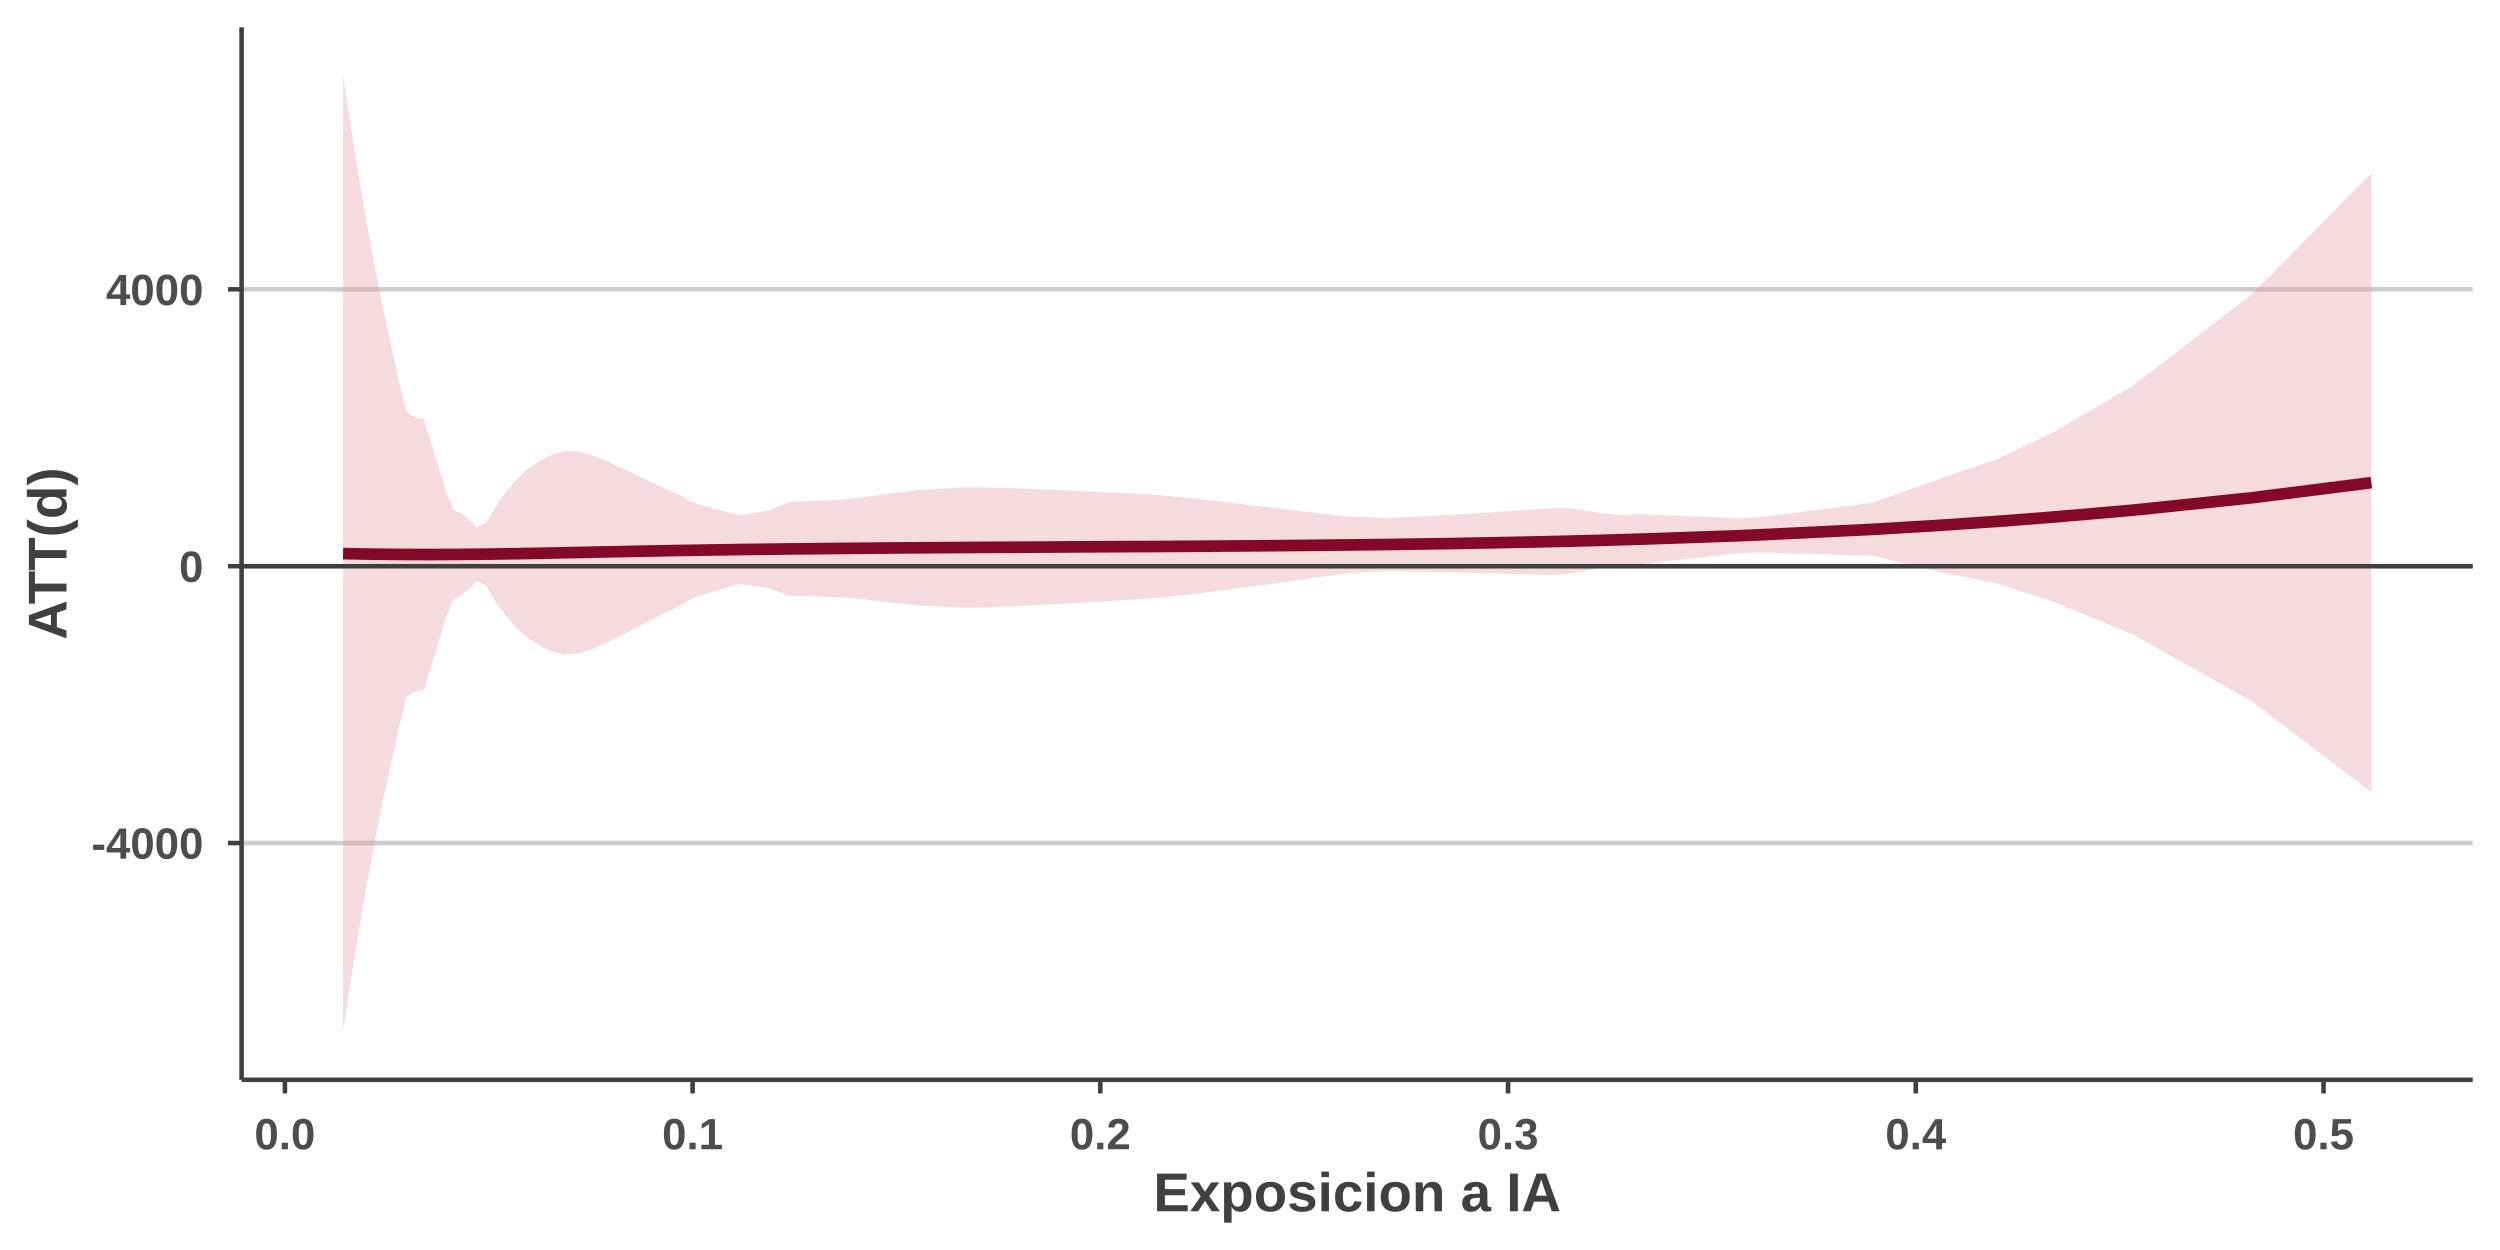
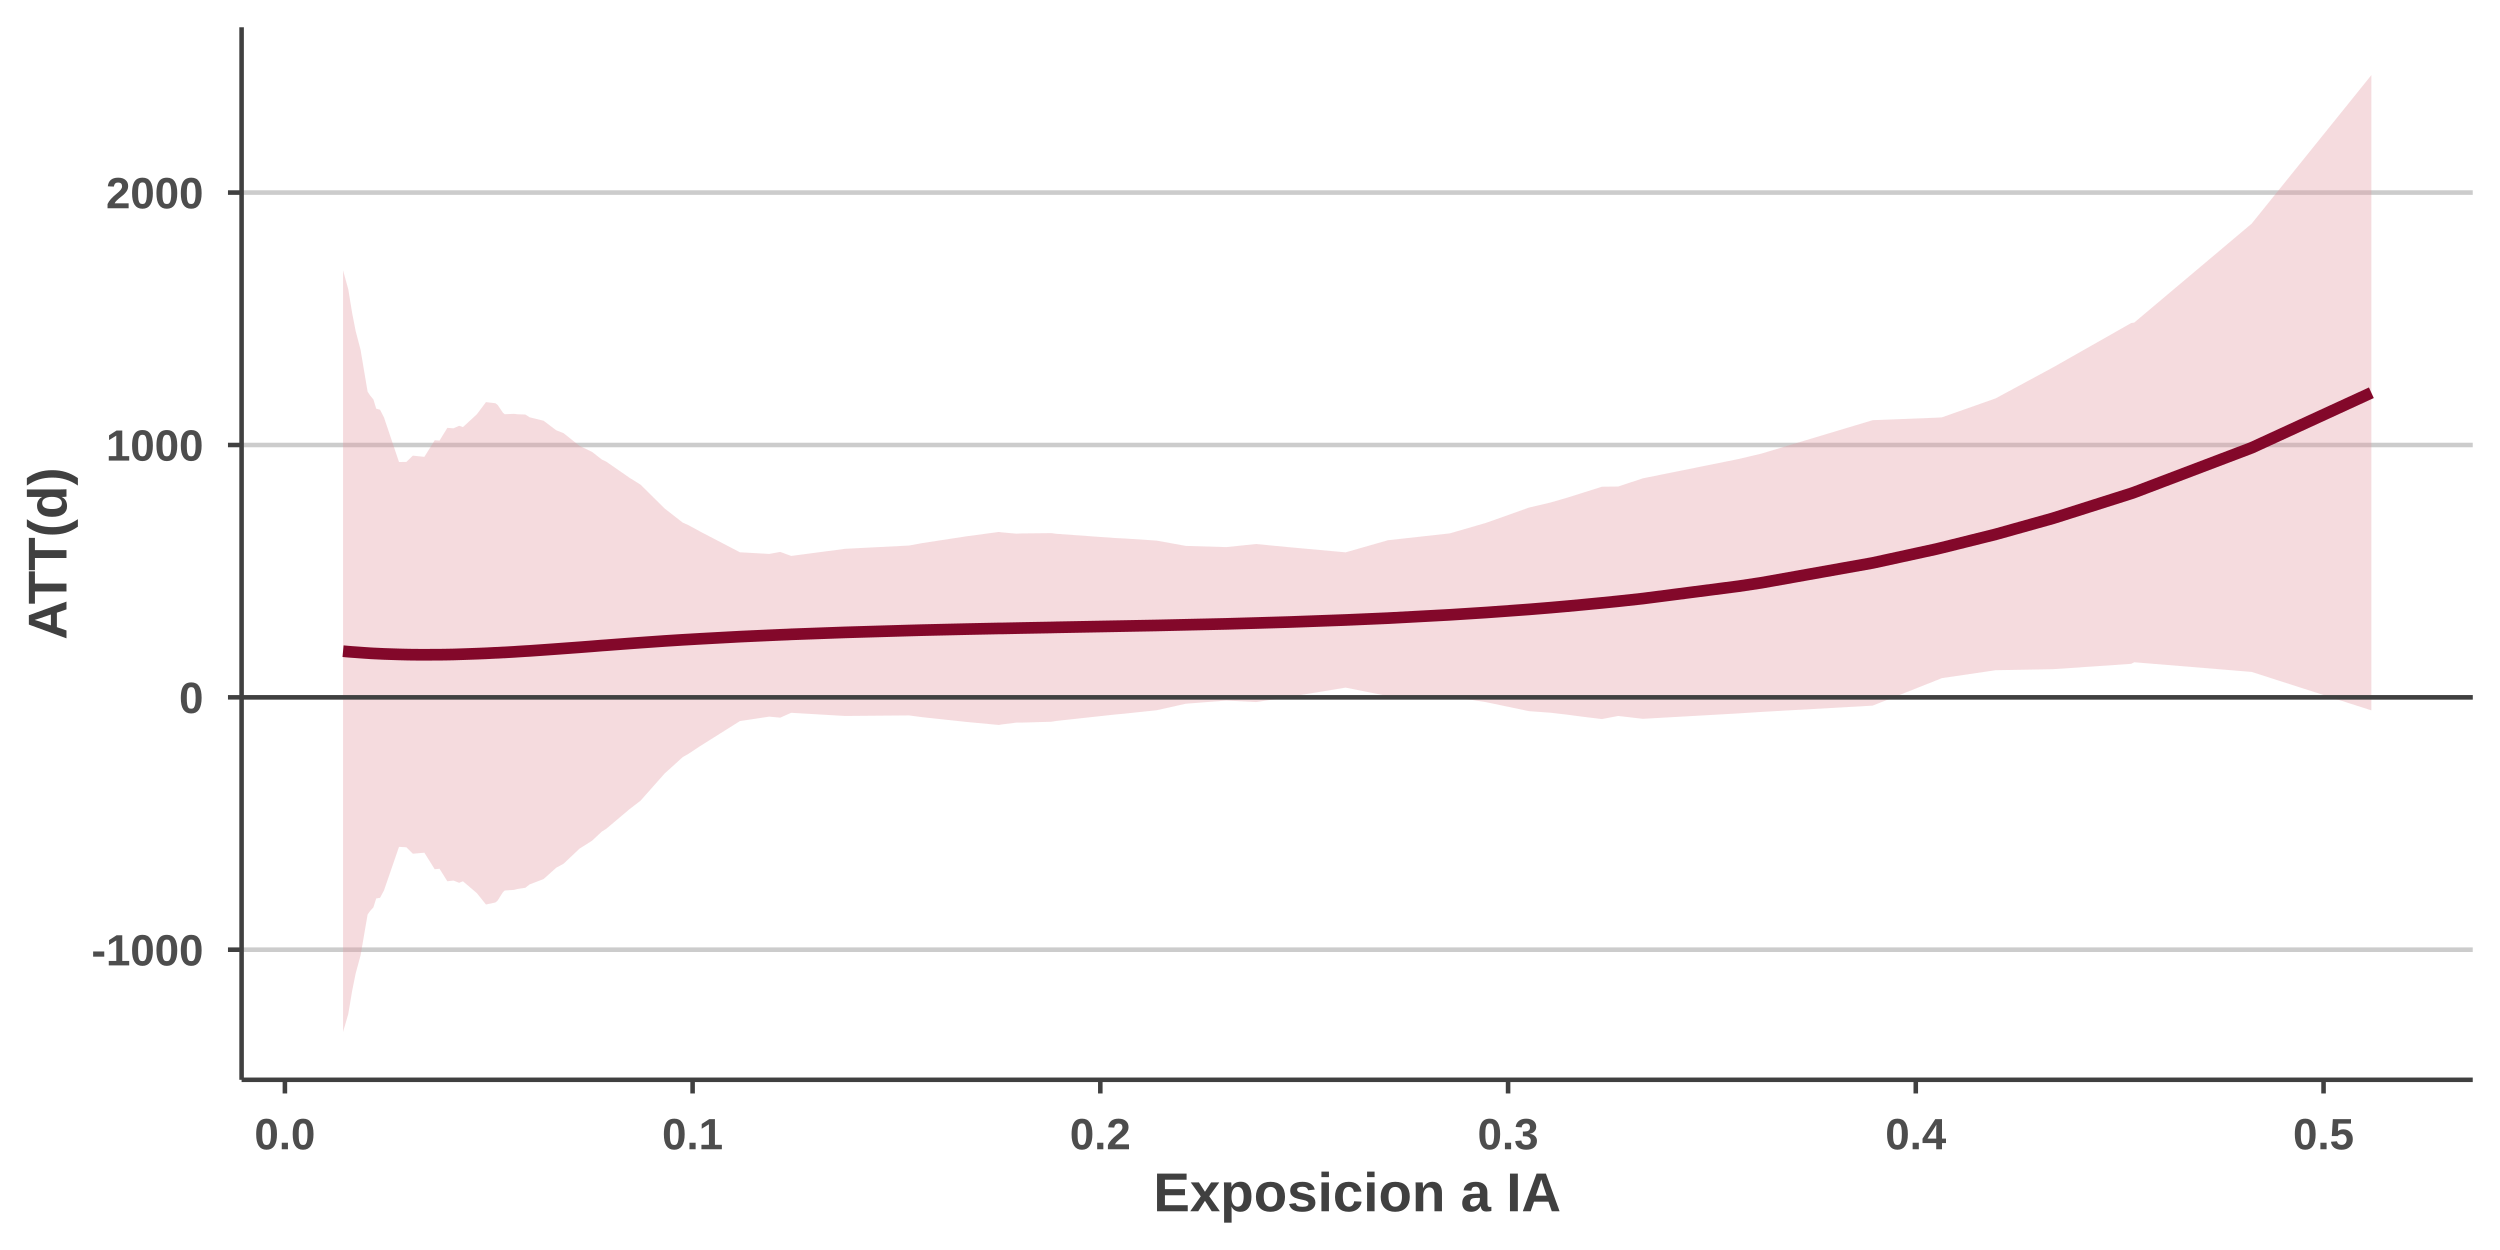
<svg xmlns="http://www.w3.org/2000/svg" width="411.02pt" height="205.51pt" viewBox="0 0 411.02 205.51">
  <g class="svglite">
    <defs>
      <style type="text/css">
    .svglite line, .svglite polyline, .svglite polygon, .svglite path, .svglite rect, .svglite circle {
      fill: none;
      stroke: #000000;
      stroke-linecap: round;
      stroke-linejoin: round;
      stroke-miterlimit: 10.00;
    }
    .svglite text {
      white-space: pre;
    }
    .svglite g.glyphgroup path {
      fill: inherit;
      stroke: none;
    }
  </style>
    </defs>
    <rect width="100%" height="100%" style="stroke: none; fill: #FFFFFF;" />
    <defs>
      <clipPath id="cpMC4wMHw0MTEuMDJ8MC4wMHwyMDUuNTE=">
        <rect x="0.00" y="0.00" width="411.02" height="205.51" />
      </clipPath>
    </defs>
    <g clip-path="url(#cpMC4wMHw0MTEuMDJ8MC4wMHwyMDUuNTE=)">
      <rect x="0.00" y="0.00" width="411.02" height="205.51" style="stroke-width: 0.87; stroke: none; fill: #FFFFFF;" />
    </g>
    <defs>
      <clipPath id="cpMzkuNzJ8NDA2LjU0fDQuNDh8MTc3LjUz">
        <rect x="39.72" y="4.48" width="366.82" height="173.04" />
      </clipPath>
    </defs>
    <g clip-path="url(#cpMzkuNzJ8NDA2LjU0fDQuNDh8MTc3LjUz)">
      <rect x="39.72" y="4.48" width="366.82" height="173.04" style="stroke-width: 0.87; stroke: none; fill: #FFFFFF;" />
-       <polyline points="39.72,138.60 406.54,138.60 " style="stroke-width: 0.75; stroke: #CCCCCC; stroke-linecap: butt;" />
-       <polyline points="39.72,93.09 406.54,93.09 " style="stroke-width: 0.75; stroke: #CCCCCC; stroke-linecap: butt;" />
-       <polyline points="39.72,47.57 406.54,47.57 " style="stroke-width: 0.75; stroke: #CCCCCC; stroke-linecap: butt;" />
-       <polygon points="56.40,12.35 57.26,18.13 57.90,22.20 58.48,25.83 59.28,30.69 60.12,35.56 60.44,37.40 60.86,39.69 61.39,42.59 61.85,45.03 62.48,48.23 63.13,51.46 65.60,62.71 66.81,67.65 67.88,68.47 69.77,69.00 71.47,74.60 72.26,77.25 73.55,81.29 74.55,83.82 75.49,84.27 76.11,84.57 78.40,86.67 79.90,85.95 81.46,83.33 81.83,82.77 82.68,81.55 82.97,81.17 84.53,79.27 85.11,78.66 86.37,77.45 87.08,76.87 89.36,75.38 91.45,74.48 92.67,74.14 95.27,74.24 97.35,74.85 98.93,75.44 99.66,75.75 103.51,77.55 105.31,78.43 109.28,80.31 112.26,81.65 113.15,82.26 115.05,82.97 121.65,84.73 126.47,83.89 128.28,83.13 129.53,82.63 130.09,82.54 138.92,82.11 149.46,80.74 151.62,80.54 158.98,80.09 164.20,80.20 164.68,80.22 164.68,80.22 167.10,80.29 168.03,80.33 172.86,80.51 173.66,80.55 183.25,81.00 184.88,81.09 190.14,81.37 194.95,81.81 201.60,82.56 206.50,83.14 211.89,83.80 221.23,84.90 228.18,85.18 238.37,84.64 244.35,84.28 251.38,83.81 254.94,83.55 257.66,83.53 260.24,83.89 263.37,84.34 266.04,84.66 270.10,84.55 285.81,85.22 289.54,85.02 307.88,82.66 318.34,78.93 319.25,78.56 328.09,75.59 337.52,71.13 350.37,63.59 350.89,63.25 370.19,48.39 389.87,28.47 389.87,130.24 370.19,115.28 350.89,104.45 350.37,104.20 337.52,98.90 328.09,95.88 319.25,94.13 318.34,93.87 307.88,91.39 289.54,90.83 285.81,90.94 270.10,92.72 266.04,92.85 263.37,93.32 260.24,93.93 257.66,94.42 254.94,94.53 251.38,94.44 244.35,94.25 238.37,94.09 228.18,93.85 221.23,94.30 211.89,95.59 206.50,96.33 201.60,96.98 194.95,97.82 190.14,98.32 184.88,98.66 183.25,98.76 173.66,99.32 172.86,99.36 168.03,99.60 167.10,99.64 164.68,99.74 164.68,99.74 164.20,99.76 158.98,99.94 151.62,99.58 149.46,99.41 138.92,98.21 130.09,97.96 129.53,97.88 128.28,97.41 126.47,96.69 121.65,95.97 115.05,97.93 113.15,98.70 112.26,99.34 109.28,100.78 105.31,102.82 103.51,103.77 99.66,105.72 98.93,106.06 97.35,106.72 95.27,107.41 92.67,107.63 91.45,107.33 89.36,106.52 87.08,105.11 86.37,104.55 85.11,103.39 84.53,102.80 82.97,100.95 82.68,100.57 81.83,99.38 81.46,98.83 79.90,96.25 78.40,95.57 76.11,97.71 75.49,98.02 74.55,98.48 73.55,101.03 72.26,105.08 71.47,107.73 69.77,113.33 67.88,113.86 66.81,114.67 65.60,119.60 63.13,130.80 62.48,134.01 61.85,137.20 61.39,139.62 60.86,142.50 60.44,144.78 60.12,146.61 59.28,151.45 58.48,156.28 57.90,159.88 57.26,163.92 56.40,169.66 " style="stroke-width: 0.00; stroke: none; stroke-linecap: butt; fill: #E397A0; fill-opacity: 0.35;" />
-       <polyline points="56.40,12.35 57.26,18.13 57.90,22.20 58.48,25.83 59.28,30.69 60.12,35.56 60.44,37.40 60.86,39.69 61.39,42.59 61.85,45.03 62.48,48.23 63.13,51.46 65.60,62.71 66.81,67.65 67.88,68.47 69.77,69.00 71.47,74.60 72.26,77.25 73.55,81.29 74.55,83.82 75.49,84.27 76.11,84.57 78.40,86.67 79.90,85.95 81.46,83.33 81.83,82.77 82.68,81.55 82.97,81.17 84.53,79.27 85.11,78.66 86.37,77.45 87.08,76.87 89.36,75.38 91.45,74.48 92.67,74.14 95.27,74.24 97.35,74.85 98.93,75.44 99.66,75.75 103.51,77.55 105.31,78.43 109.28,80.31 112.26,81.65 113.15,82.26 115.05,82.97 121.65,84.73 126.47,83.89 128.28,83.13 129.53,82.63 130.09,82.54 138.92,82.11 149.46,80.74 151.62,80.54 158.98,80.09 164.20,80.20 164.68,80.22 164.68,80.22 167.10,80.29 168.03,80.33 172.86,80.51 173.66,80.55 183.25,81.00 184.88,81.09 190.14,81.37 194.95,81.81 201.60,82.56 206.50,83.14 211.89,83.80 221.23,84.90 228.18,85.18 238.37,84.64 244.35,84.28 251.38,83.81 254.94,83.55 257.66,83.53 260.24,83.89 263.37,84.34 266.04,84.66 270.10,84.55 285.81,85.22 289.54,85.02 307.88,82.66 318.34,78.93 319.25,78.56 328.09,75.59 337.52,71.13 350.37,63.59 350.89,63.25 370.19,48.39 389.87,28.47 " style="stroke-width: 0.00; stroke: none; stroke-linecap: butt;" />
-       <polyline points="389.87,130.24 370.19,115.28 350.89,104.45 350.37,104.20 337.52,98.90 328.09,95.88 319.25,94.13 318.34,93.87 307.88,91.39 289.54,90.83 285.81,90.94 270.10,92.72 266.04,92.85 263.37,93.32 260.24,93.93 257.66,94.42 254.94,94.53 251.38,94.44 244.35,94.25 238.37,94.09 228.18,93.85 221.23,94.30 211.89,95.59 206.50,96.33 201.60,96.98 194.95,97.82 190.14,98.32 184.88,98.66 183.25,98.76 173.66,99.32 172.86,99.36 168.03,99.60 167.10,99.64 164.68,99.74 164.68,99.74 164.20,99.76 158.98,99.94 151.62,99.58 149.46,99.41 138.92,98.21 130.09,97.96 129.53,97.88 128.28,97.41 126.47,96.69 121.65,95.97 115.05,97.93 113.15,98.70 112.26,99.34 109.28,100.78 105.31,102.82 103.51,103.77 99.66,105.72 98.93,106.06 97.35,106.72 95.27,107.41 92.67,107.63 91.45,107.33 89.36,106.52 87.08,105.11 86.37,104.55 85.11,103.39 84.53,102.80 82.97,100.95 82.68,100.57 81.83,99.38 81.46,98.83 79.90,96.25 78.40,95.57 76.11,97.71 75.49,98.02 74.55,98.48 73.55,101.03 72.26,105.08 71.47,107.73 69.77,113.33 67.88,113.86 66.81,114.67 65.60,119.60 63.13,130.80 62.48,134.01 61.85,137.20 61.39,139.62 60.86,142.50 60.44,144.78 60.12,146.61 59.28,151.45 58.48,156.28 57.90,159.88 57.26,163.92 56.40,169.66 " style="stroke-width: 0.00; stroke: none; stroke-linecap: butt;" />
-       <polyline points="56.40,91.01 57.26,91.03 57.90,91.04 58.48,91.05 59.28,91.07 60.12,91.09 60.44,91.09 60.86,91.10 61.39,91.11 61.85,91.11 62.48,91.12 63.13,91.13 65.60,91.15 66.81,91.16 67.88,91.16 69.77,91.17 71.47,91.17 72.26,91.16 73.55,91.16 74.55,91.15 75.49,91.15 76.11,91.14 78.40,91.12 79.90,91.10 81.46,91.08 81.83,91.08 82.68,91.06 82.97,91.06 84.53,91.03 85.11,91.03 86.37,91.00 87.08,90.99 89.36,90.95 91.45,90.91 92.67,90.88 95.27,90.83 97.35,90.79 98.93,90.75 99.66,90.74 103.51,90.66 105.31,90.62 109.28,90.55 112.26,90.49 113.15,90.48 115.05,90.45 121.65,90.35 126.47,90.29 128.28,90.27 129.53,90.25 130.09,90.25 138.92,90.16 149.46,90.07 151.62,90.06 158.98,90.01 164.20,89.98 164.68,89.98 164.68,89.98 167.10,89.97 168.03,89.96 172.86,89.94 173.66,89.93 183.25,89.88 184.88,89.87 190.14,89.85 194.95,89.82 201.60,89.77 206.50,89.74 211.89,89.69 221.23,89.60 228.18,89.52 238.37,89.37 244.35,89.26 251.38,89.12 254.94,89.04 257.66,88.98 260.24,88.91 263.37,88.83 266.04,88.75 270.10,88.63 285.81,88.08 289.54,87.92 307.88,87.03 318.34,86.40 319.25,86.34 328.09,85.74 337.52,85.01 350.37,83.90 350.89,83.85 370.19,81.84 389.87,79.35 " style="stroke-width: 1.92; stroke: #83082A; stroke-linecap: butt;" />
-       <line x1="39.72" y1="93.09" x2="406.54" y2="93.09" style="stroke-width: 0.75; stroke: #404040; stroke-linecap: butt;" />
+       <polyline points="39.72,156.14 406.54,156.14 " style="stroke-width: 0.75; stroke: #CCCCCC; stroke-linecap: butt;" />
+       <polyline points="39.72,114.65 406.54,114.65 " style="stroke-width: 0.75; stroke: #CCCCCC; stroke-linecap: butt;" />
+       <polyline points="39.72,73.16 406.54,73.16 " style="stroke-width: 0.75; stroke: #CCCCCC; stroke-linecap: butt;" />
+       <polyline points="39.72,31.66 406.54,31.66 " style="stroke-width: 0.75; stroke: #CCCCCC; stroke-linecap: butt;" />
+       <polygon points="56.40,44.45 57.26,47.57 57.90,51.49 58.48,54.45 59.28,57.51 60.12,62.52 60.44,64.40 60.86,65.03 61.39,65.67 61.85,67.19 62.48,67.36 63.13,68.63 65.60,75.96 66.81,75.94 67.88,74.91 69.77,75.11 71.47,72.38 72.26,72.44 73.55,70.34 74.55,70.42 75.49,70.00 76.11,70.22 78.40,68.11 79.90,66.11 81.46,66.30 81.83,66.59 82.68,67.85 82.97,68.10 84.53,68.04 85.11,68.11 86.37,68.15 87.08,68.61 89.36,69.17 91.45,70.74 92.67,71.23 95.27,73.30 97.35,74.30 98.93,75.54 99.66,75.89 103.51,78.56 105.31,79.68 109.28,83.61 112.26,85.93 113.15,86.32 115.05,87.36 121.65,90.80 126.47,91.07 128.28,90.74 129.53,91.20 130.09,91.40 138.92,90.23 149.46,89.69 151.62,89.29 158.98,88.16 164.20,87.46 164.68,87.52 164.68,87.52 167.10,87.74 168.03,87.70 172.86,87.65 173.66,87.76 183.25,88.45 184.88,88.53 190.14,88.88 194.95,89.75 201.60,89.95 206.50,89.44 211.89,89.96 221.23,90.81 228.18,88.82 238.37,87.69 244.35,85.95 251.38,83.45 254.94,82.61 257.66,81.82 260.24,81.01 263.37,80.02 266.04,79.99 270.10,78.64 285.81,75.47 289.54,74.59 307.88,69.08 318.34,68.67 319.25,68.62 328.09,65.50 337.52,60.41 350.37,53.12 350.89,53.03 370.19,36.77 389.87,12.35 389.87,116.79 370.19,110.47 350.89,108.88 350.37,109.14 337.52,110.02 328.09,110.19 319.25,111.49 318.34,111.86 307.88,116.01 289.54,117.05 285.81,117.29 270.10,118.18 266.04,117.71 263.37,118.22 260.24,117.84 257.66,117.50 254.94,117.18 251.38,116.92 244.35,115.45 238.37,114.48 228.18,114.44 221.23,113.05 211.89,114.58 206.50,115.43 201.60,115.18 194.95,115.70 190.14,116.77 184.88,117.33 183.25,117.48 173.66,118.53 172.86,118.66 168.03,118.80 167.10,118.80 164.68,119.11 164.68,119.11 164.20,119.19 158.98,118.70 151.62,117.91 149.46,117.62 138.92,117.71 130.09,117.19 129.53,117.43 128.28,117.99 126.47,117.82 121.65,118.55 115.05,122.70 113.15,123.96 112.26,124.46 109.28,127.16 105.31,131.64 103.51,133.02 99.66,136.27 98.93,136.73 97.35,138.21 95.27,139.53 92.67,141.99 91.45,142.66 89.36,144.53 87.08,145.40 86.37,145.96 85.11,146.15 84.53,146.30 82.97,146.41 82.68,146.69 81.83,148.04 81.46,148.37 79.90,148.71 78.40,146.84 76.11,144.89 75.49,145.14 74.55,144.77 73.55,144.89 72.26,142.83 71.47,142.91 69.77,140.19 67.88,140.36 66.81,139.30 65.60,139.23 63.13,146.39 62.48,147.61 61.85,147.71 61.39,149.18 60.86,149.76 60.44,150.35 60.12,152.19 59.28,157.07 58.48,160.02 57.90,162.88 57.26,166.70 56.40,169.66 " style="stroke-width: 0.00; stroke: none; stroke-linecap: butt; fill: #E397A0; fill-opacity: 0.35;" />
+       <polyline points="56.40,44.45 57.26,47.57 57.90,51.49 58.48,54.45 59.28,57.51 60.12,62.52 60.44,64.40 60.86,65.03 61.39,65.67 61.85,67.19 62.48,67.36 63.13,68.63 65.60,75.96 66.81,75.94 67.88,74.91 69.77,75.11 71.47,72.38 72.26,72.44 73.55,70.34 74.55,70.42 75.49,70.00 76.11,70.22 78.40,68.11 79.90,66.11 81.46,66.30 81.83,66.59 82.68,67.85 82.97,68.10 84.53,68.04 85.11,68.11 86.37,68.15 87.08,68.61 89.36,69.17 91.45,70.74 92.67,71.23 95.27,73.30 97.35,74.30 98.93,75.54 99.66,75.89 103.51,78.56 105.31,79.68 109.28,83.61 112.26,85.93 113.15,86.32 115.05,87.36 121.65,90.80 126.47,91.07 128.28,90.74 129.53,91.20 130.09,91.40 138.92,90.23 149.46,89.69 151.62,89.29 158.98,88.16 164.20,87.46 164.68,87.52 164.68,87.52 167.10,87.74 168.03,87.70 172.86,87.65 173.66,87.76 183.25,88.45 184.88,88.53 190.14,88.88 194.95,89.75 201.60,89.95 206.50,89.44 211.89,89.96 221.23,90.81 228.18,88.82 238.37,87.69 244.35,85.95 251.38,83.45 254.94,82.61 257.66,81.82 260.24,81.01 263.37,80.02 266.04,79.99 270.10,78.64 285.81,75.47 289.54,74.59 307.88,69.08 318.34,68.67 319.25,68.62 328.09,65.50 337.52,60.41 350.37,53.12 350.89,53.03 370.19,36.77 389.87,12.35 " style="stroke-width: 0.00; stroke: none; stroke-linecap: butt;" />
+       <polyline points="389.87,116.79 370.19,110.47 350.89,108.88 350.37,109.14 337.52,110.02 328.09,110.19 319.25,111.49 318.34,111.86 307.88,116.01 289.54,117.05 285.81,117.29 270.10,118.18 266.04,117.71 263.37,118.22 260.24,117.84 257.66,117.50 254.94,117.18 251.38,116.92 244.35,115.45 238.37,114.48 228.18,114.44 221.23,113.05 211.89,114.58 206.50,115.43 201.60,115.18 194.95,115.70 190.14,116.77 184.88,117.33 183.25,117.48 173.66,118.53 172.86,118.66 168.03,118.80 167.10,118.80 164.68,119.11 164.68,119.11 164.20,119.19 158.98,118.70 151.62,117.91 149.46,117.62 138.92,117.71 130.09,117.19 129.53,117.43 128.28,117.99 126.47,117.82 121.65,118.55 115.05,122.70 113.15,123.96 112.26,124.46 109.28,127.16 105.31,131.64 103.51,133.02 99.66,136.27 98.93,136.73 97.35,138.21 95.27,139.53 92.67,141.99 91.45,142.66 89.36,144.53 87.08,145.40 86.37,145.96 85.11,146.15 84.53,146.30 82.97,146.41 82.68,146.69 81.83,148.04 81.46,148.37 79.90,148.71 78.40,146.84 76.11,144.89 75.49,145.14 74.55,144.77 73.55,144.89 72.26,142.83 71.47,142.91 69.77,140.19 67.88,140.36 66.81,139.30 65.60,139.23 63.13,146.39 62.48,147.61 61.85,147.71 61.39,149.18 60.86,149.76 60.44,150.35 60.12,152.19 59.28,157.07 58.48,160.02 57.90,162.88 57.26,166.70 56.40,169.66 " style="stroke-width: 0.00; stroke: none; stroke-linecap: butt;" />
+       <polyline points="56.40,107.06 57.26,107.14 57.90,107.19 58.48,107.23 59.28,107.29 60.12,107.35 60.44,107.37 60.86,107.40 61.39,107.43 61.85,107.45 62.48,107.48 63.13,107.51 65.60,107.59 66.81,107.62 67.88,107.64 69.77,107.65 71.47,107.64 72.26,107.64 73.55,107.62 74.55,107.60 75.49,107.57 76.11,107.55 78.40,107.47 79.90,107.41 81.46,107.33 81.83,107.32 82.68,107.27 82.97,107.26 84.53,107.17 85.11,107.13 86.37,107.05 87.08,107.01 89.36,106.85 91.45,106.70 92.67,106.61 95.27,106.42 97.35,106.26 98.93,106.13 99.66,106.08 103.51,105.79 105.31,105.66 109.28,105.38 112.26,105.19 113.15,105.14 115.05,105.03 121.65,104.67 126.47,104.45 128.28,104.37 129.53,104.32 130.09,104.29 138.92,103.97 149.46,103.66 151.62,103.60 158.98,103.43 164.20,103.32 164.68,103.32 164.68,103.32 167.10,103.27 168.03,103.25 172.86,103.16 173.66,103.14 183.25,102.96 184.88,102.93 190.14,102.83 194.95,102.72 201.60,102.57 206.50,102.43 211.89,102.27 221.23,101.93 228.18,101.63 238.37,101.08 244.35,100.70 251.38,100.19 254.94,99.90 257.66,99.66 260.24,99.42 263.37,99.12 266.04,98.85 270.10,98.41 285.81,96.38 289.54,95.82 307.88,92.55 318.34,90.27 319.25,90.05 328.09,87.85 337.52,85.21 350.37,81.13 350.89,80.95 370.19,73.62 389.87,64.57 " style="stroke-width: 1.92; stroke: #83082A; stroke-linecap: butt;" />
+       <line x1="39.72" y1="114.65" x2="406.54" y2="114.65" style="stroke-width: 0.75; stroke: #404040; stroke-linecap: butt;" />
    </g>
    <g clip-path="url(#cpMC4wMHw0MTEuMDJ8MC4wMHwyMDUuNTE=)">
      <polyline points="39.72,177.53 39.72,4.48 " style="stroke-width: 0.75; stroke: #404040; stroke-linecap: butt;" />
-       <text x="33.45" y="141.17" text-anchor="end" style="font-size: 7.20px; font-weight: bold;fill: #4D4D4D; font-family: &quot;Arial&quot;;" textLength="18.39px" lengthAdjust="spacingAndGlyphs">-4000</text>
-       <text x="33.45" y="95.66" text-anchor="end" style="font-size: 7.20px; font-weight: bold;fill: #4D4D4D; font-family: &quot;Arial&quot;;" textLength="4.00px" lengthAdjust="spacingAndGlyphs">0</text>
-       <text x="33.45" y="50.15" text-anchor="end" style="font-size: 7.20px; font-weight: bold;fill: #4D4D4D; font-family: &quot;Arial&quot;;" textLength="16.00px" lengthAdjust="spacingAndGlyphs">4000</text>
-       <polyline points="37.48,138.60 39.72,138.60 " style="stroke-width: 0.75; stroke: #404040; stroke-linecap: butt;" />
-       <polyline points="37.48,93.09 39.72,93.09 " style="stroke-width: 0.75; stroke: #404040; stroke-linecap: butt;" />
-       <polyline points="37.48,47.57 39.72,47.57 " style="stroke-width: 0.75; stroke: #404040; stroke-linecap: butt;" />
+       <text x="33.45" y="158.72" text-anchor="end" style="font-size: 7.20px; font-weight: bold;fill: #4D4D4D; font-family: &quot;Arial&quot;;" textLength="18.39px" lengthAdjust="spacingAndGlyphs">-1000</text>
+       <text x="33.45" y="117.22" text-anchor="end" style="font-size: 7.20px; font-weight: bold;fill: #4D4D4D; font-family: &quot;Arial&quot;;" textLength="4.00px" lengthAdjust="spacingAndGlyphs">0</text>
+       <text x="33.45" y="75.73" text-anchor="end" style="font-size: 7.20px; font-weight: bold;fill: #4D4D4D; font-family: &quot;Arial&quot;;" textLength="16.00px" lengthAdjust="spacingAndGlyphs">1000</text>
+       <text x="33.45" y="34.24" text-anchor="end" style="font-size: 7.20px; font-weight: bold;fill: #4D4D4D; font-family: &quot;Arial&quot;;" textLength="16.00px" lengthAdjust="spacingAndGlyphs">2000</text>
+       <polyline points="37.48,156.14 39.72,156.14 " style="stroke-width: 0.75; stroke: #404040; stroke-linecap: butt;" />
+       <polyline points="37.48,114.65 39.72,114.65 " style="stroke-width: 0.75; stroke: #404040; stroke-linecap: butt;" />
+       <polyline points="37.48,73.16 39.72,73.16 " style="stroke-width: 0.75; stroke: #404040; stroke-linecap: butt;" />
+       <polyline points="37.48,31.66 39.72,31.66 " style="stroke-width: 0.75; stroke: #404040; stroke-linecap: butt;" />
      <polyline points="39.72,177.53 406.54,177.53 " style="stroke-width: 0.75; stroke: #404040; stroke-linecap: butt;" />
      <polyline points="46.84,179.77 46.84,177.53 " style="stroke-width: 0.75; stroke: #404040; stroke-linecap: butt;" />
      <polyline points="113.87,179.77 113.87,177.53 " style="stroke-width: 0.75; stroke: #404040; stroke-linecap: butt;" />
      <polyline points="180.90,179.77 180.90,177.53 " style="stroke-width: 0.75; stroke: #404040; stroke-linecap: butt;" />
      <polyline points="247.94,179.77 247.94,177.53 " style="stroke-width: 0.75; stroke: #404040; stroke-linecap: butt;" />
      <polyline points="314.97,179.77 314.97,177.53 " style="stroke-width: 0.75; stroke: #404040; stroke-linecap: butt;" />
      <polyline points="382.01,179.77 382.01,177.53 " style="stroke-width: 0.75; stroke: #404040; stroke-linecap: butt;" />
      <text x="46.84" y="188.95" text-anchor="middle" style="font-size: 7.20px; font-weight: bold;fill: #4D4D4D; font-family: &quot;Arial&quot;;" textLength="10.00px" lengthAdjust="spacingAndGlyphs">0.0</text>
      <text x="113.87" y="188.95" text-anchor="middle" style="font-size: 7.20px; font-weight: bold;fill: #4D4D4D; font-family: &quot;Arial&quot;;" textLength="10.00px" lengthAdjust="spacingAndGlyphs">0.1</text>
      <text x="180.90" y="188.95" text-anchor="middle" style="font-size: 7.20px; font-weight: bold;fill: #4D4D4D; font-family: &quot;Arial&quot;;" textLength="10.00px" lengthAdjust="spacingAndGlyphs">0.2</text>
      <text x="247.94" y="188.95" text-anchor="middle" style="font-size: 7.20px; font-weight: bold;fill: #4D4D4D; font-family: &quot;Arial&quot;;" textLength="10.00px" lengthAdjust="spacingAndGlyphs">0.3</text>
      <text x="314.97" y="188.95" text-anchor="middle" style="font-size: 7.20px; font-weight: bold;fill: #4D4D4D; font-family: &quot;Arial&quot;;" textLength="10.00px" lengthAdjust="spacingAndGlyphs">0.4</text>
      <text x="382.01" y="188.95" text-anchor="middle" style="font-size: 7.20px; font-weight: bold;fill: #4D4D4D; font-family: &quot;Arial&quot;;" textLength="10.00px" lengthAdjust="spacingAndGlyphs">0.5</text>
      <text x="223.13" y="199.14" text-anchor="middle" style="font-size: 9.00px; font-weight: bold;fill: #404040; font-family: &quot;Arial&quot;;" textLength="67.00px" lengthAdjust="spacingAndGlyphs">Exposicion a IA</text>
      <text transform="translate(10.93,91.01) rotate(-90)" text-anchor="middle" style="font-size: 9.00px; font-weight: bold;fill: #404040; font-family: &quot;Arial&quot;;" textLength="28.33px" lengthAdjust="spacingAndGlyphs">ATT(d)</text>
    </g>
  </g>
</svg>
